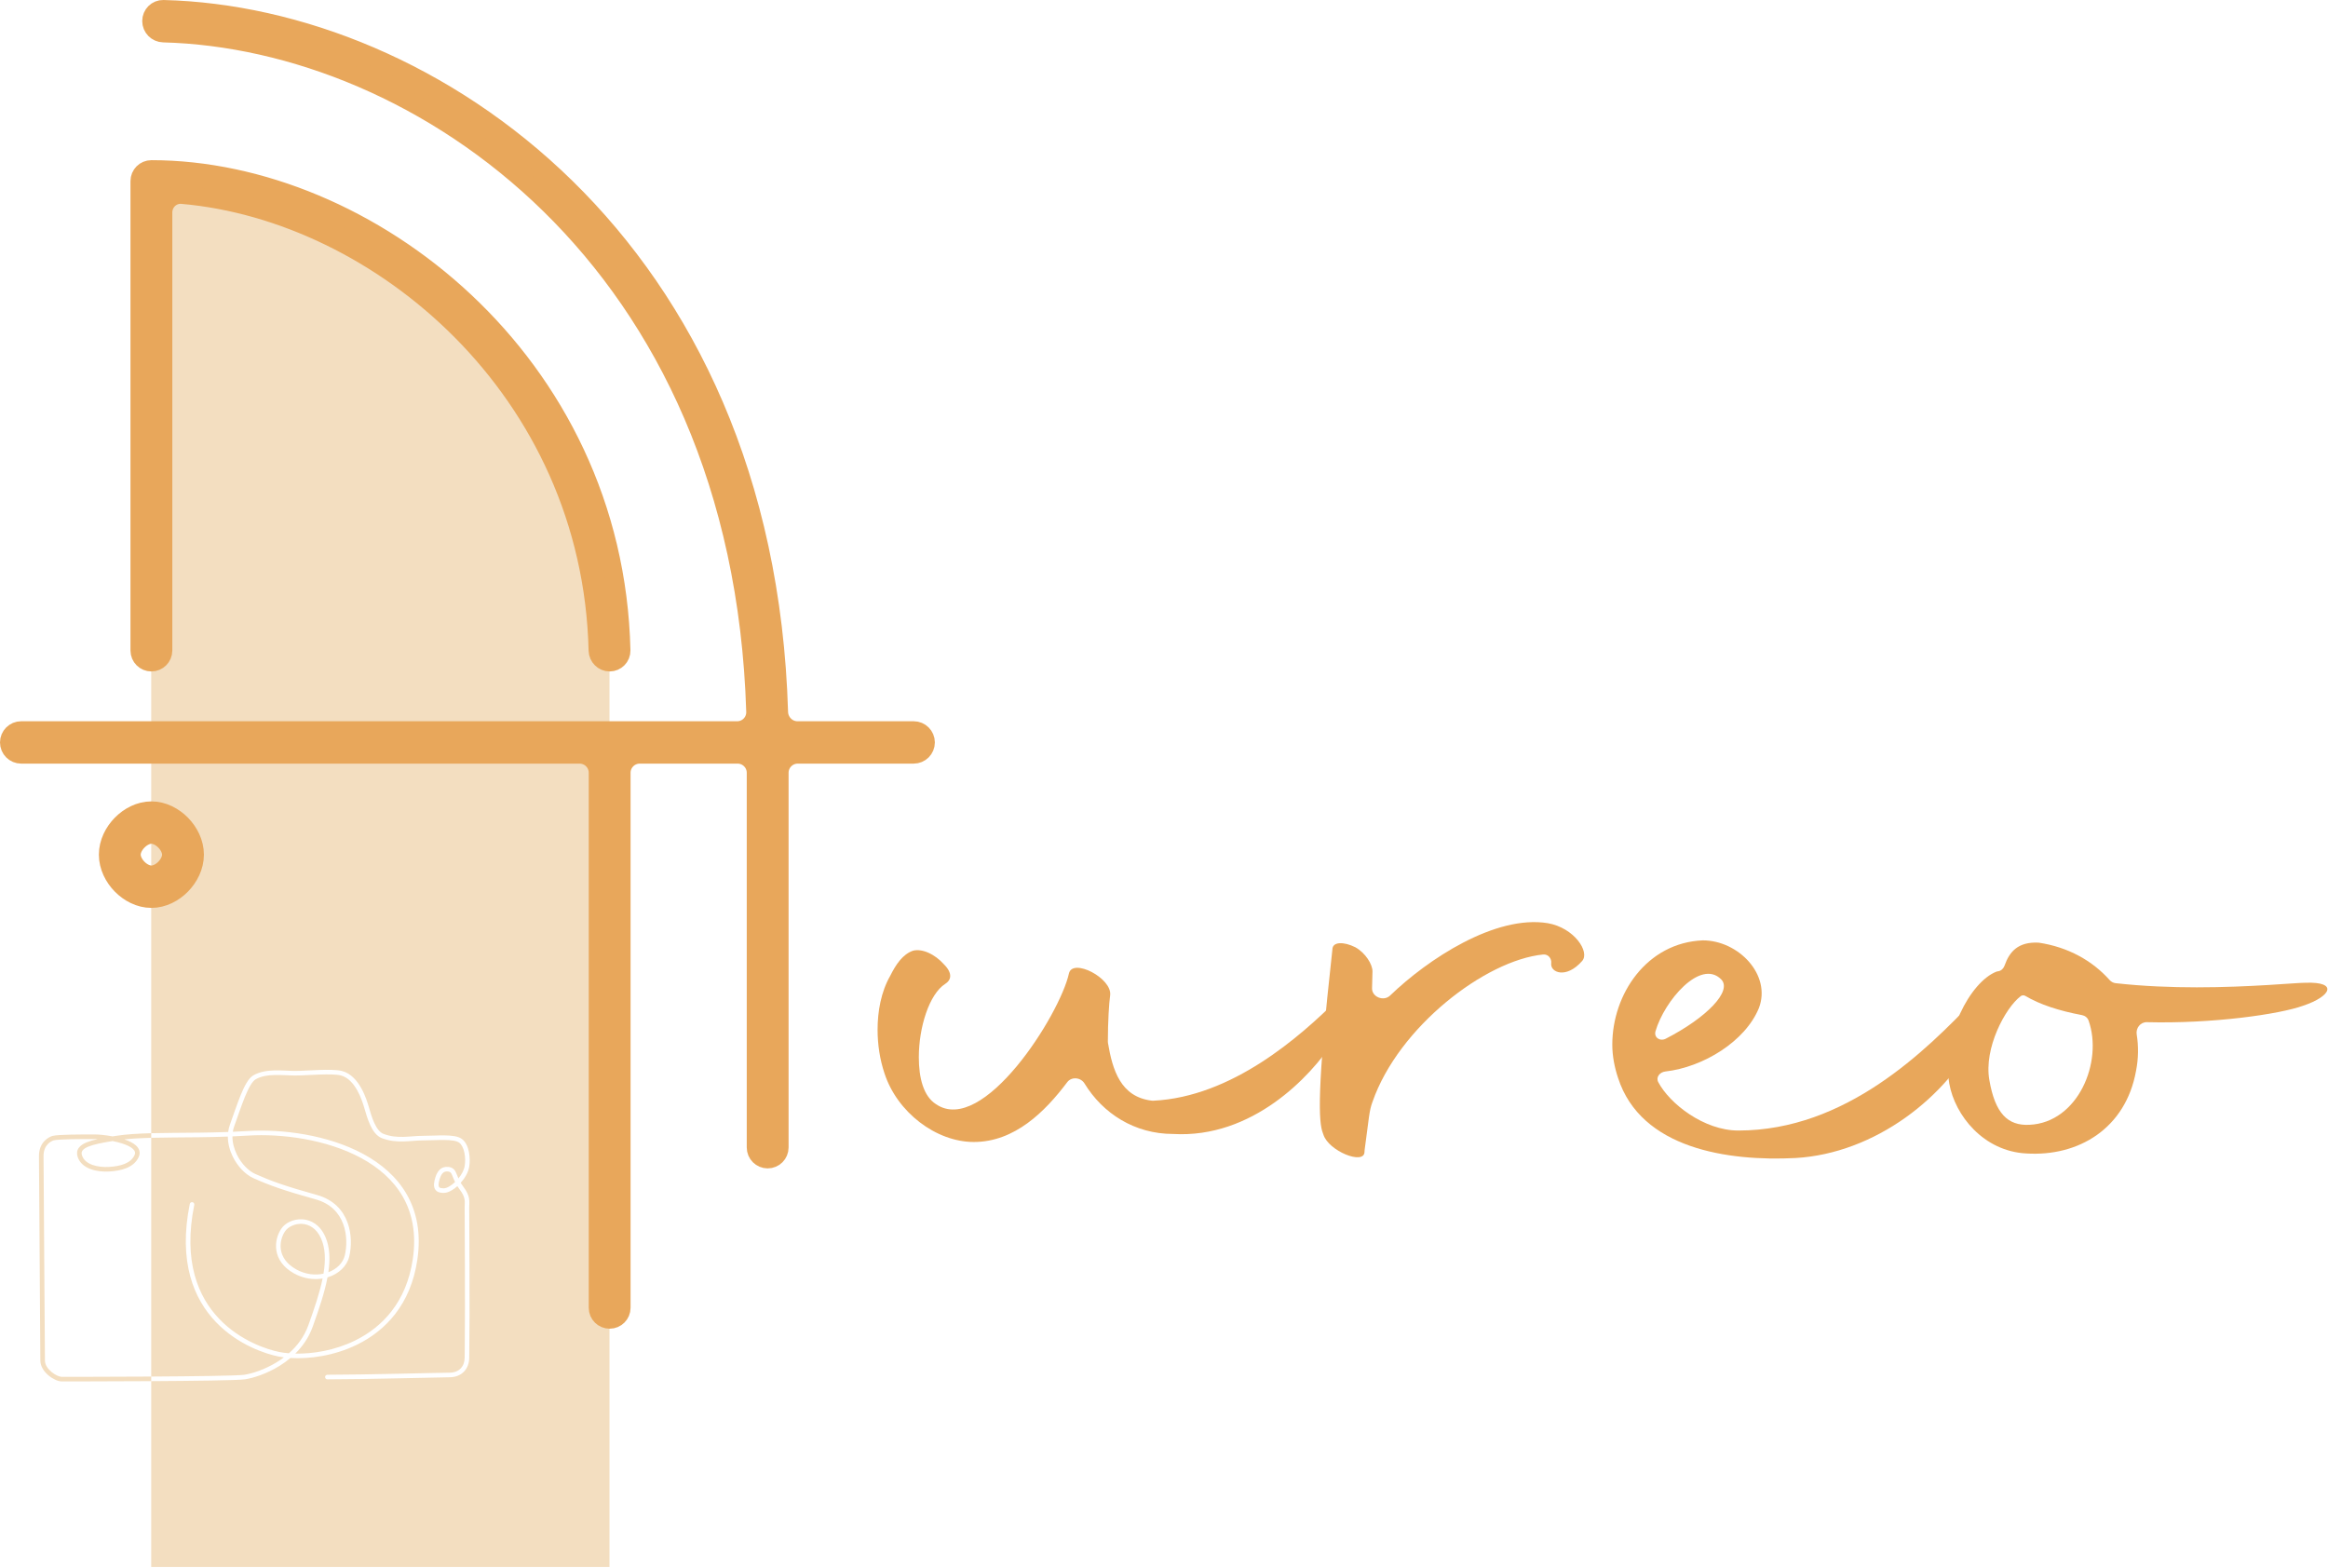
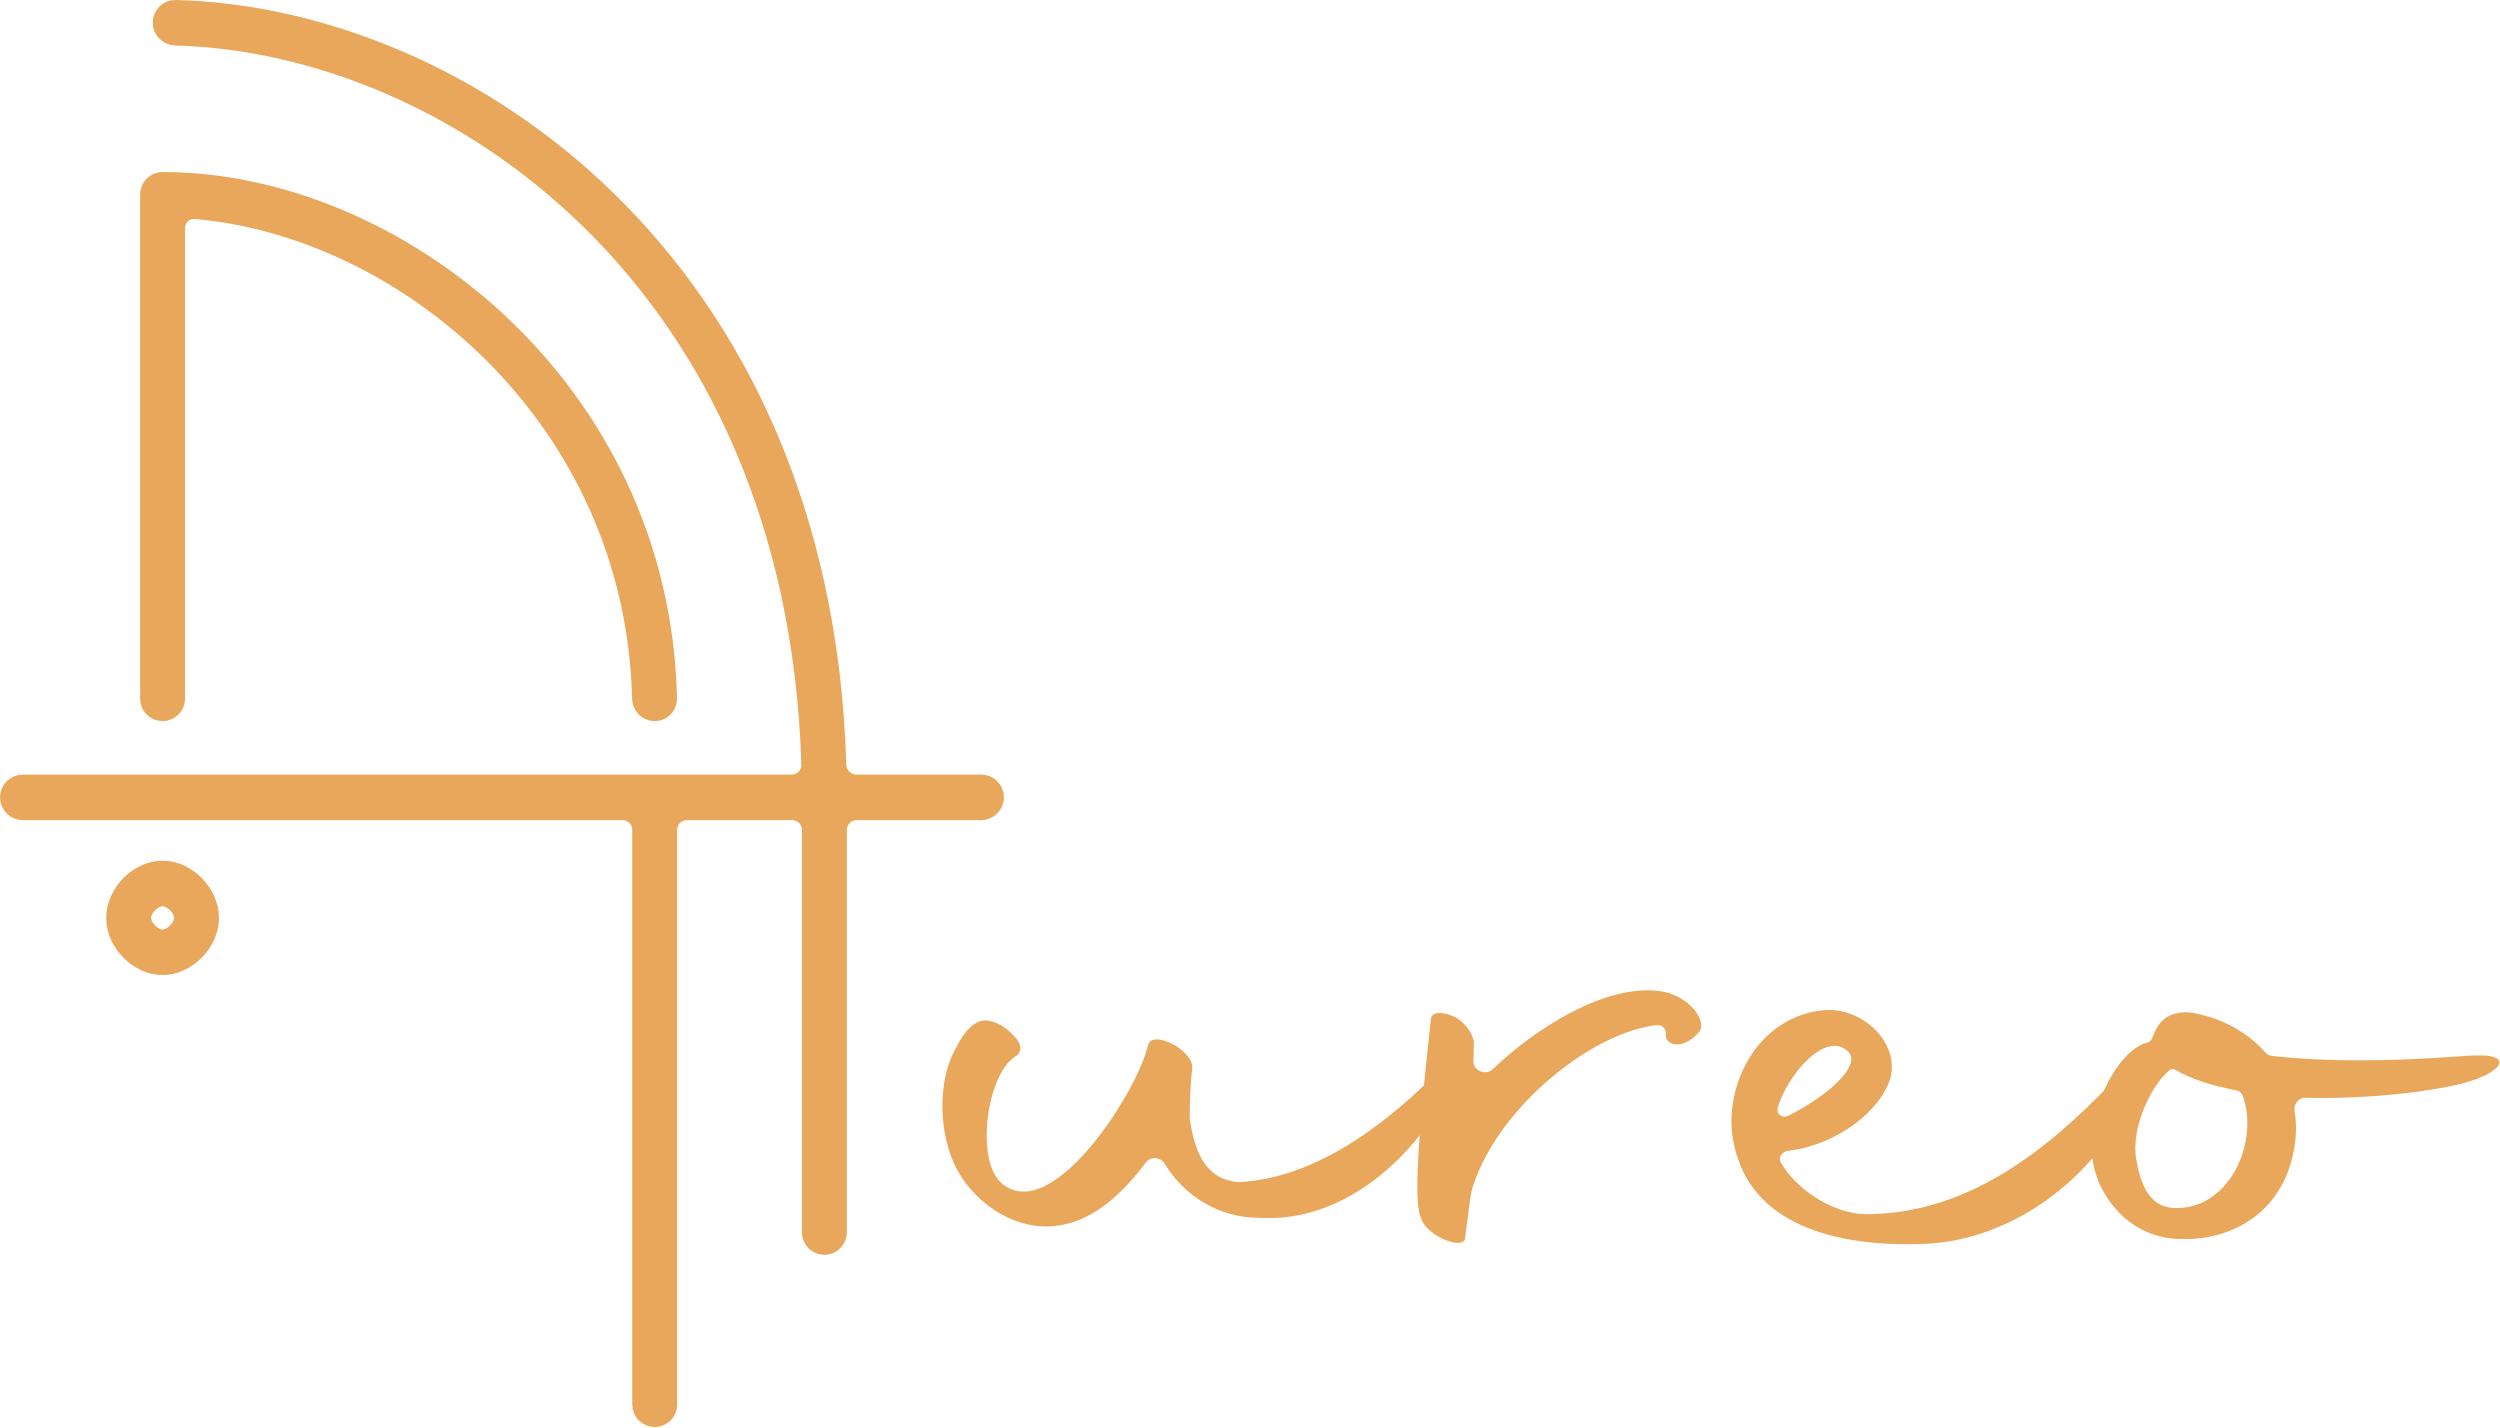
- <svg xmlns="http://www.w3.org/2000/svg" viewBox="0 0 508 342">
-   <path d="M33 41.968C88.228 41.968 133 86.74 133 141.968V341.968H33V301.409C37.635 301.38 42.307 301.34 46.028 301.278C47.926 301.246 49.578 301.209 50.852 301.166C52.113 301.123 53.037 301.073 53.453 301.011C55.14 300.762 58.112 299.872 61.019 298.068C61.818 297.572 62.613 297.001 63.378 296.357C67.473 296.614 72.915 295.899 77.916 293.446C84.097 290.414 89.609 284.722 91.061 274.971C91.918 269.221 90.957 264.501 88.775 260.678C86.597 256.862 83.222 253.977 79.309 251.854C71.494 247.615 61.446 246.366 54.114 246.822C52.993 246.892 51.888 246.945 50.801 246.991C50.862 246.597 50.959 246.21 51.096 245.833C51.87 243.7 52.633 241.354 53.438 239.385C53.838 238.405 54.24 237.541 54.645 236.865C55.057 236.175 55.438 235.741 55.773 235.547C56.965 234.857 58.433 234.634 59.973 234.597C60.739 234.579 61.508 234.606 62.258 234.639C63.001 234.672 63.734 234.71 64.398 234.71C65.708 234.71 67.742 234.572 69.647 234.505C71.6 234.437 73.397 234.444 74.374 234.695C75.933 235.095 77.105 236.431 77.963 237.963C78.813 239.482 79.297 241.092 79.527 241.884C79.83 242.929 80.224 244.325 80.798 245.554C81.363 246.763 82.162 247.941 83.351 248.391C85.024 249.025 86.587 249.14 88.062 249.101C88.796 249.082 89.517 249.025 90.21 248.973C90.908 248.921 91.582 248.876 92.25 248.875C93.025 248.875 93.848 248.847 94.655 248.821C95.467 248.795 96.265 248.772 97.008 248.782C97.752 248.791 98.424 248.832 98.985 248.931C99.555 249.032 99.96 249.184 100.21 249.375C100.758 249.795 101.143 250.595 101.344 251.583C101.542 252.557 101.542 253.626 101.398 254.471C101.246 255.37 100.725 256.334 100.034 257.175C99.868 256.799 99.744 256.459 99.618 256.153C99.473 255.8 99.302 255.435 99.013 255.157C98.703 254.859 98.309 254.704 97.805 254.659C97.074 254.593 96.419 254.778 95.894 255.312C95.396 255.818 95.061 256.593 94.824 257.605C94.58 258.646 94.694 259.418 95.231 259.885C95.715 260.305 96.399 260.329 96.842 260.329C97.386 260.329 97.974 260.111 98.529 259.793C98.958 259.548 99.391 259.228 99.805 258.858C99.942 259.073 100.094 259.298 100.27 259.529C101.013 260.506 101.277 261.186 101.371 261.735C101.419 262.015 101.426 262.277 101.42 262.553C101.414 262.805 101.392 263.145 101.392 263.445C101.392 266.636 101.526 283.929 101.417 294.311L101.392 296.289V296.296C101.392 297.243 101.084 298.054 100.536 298.625C99.992 299.193 99.172 299.564 98.065 299.564C97.079 299.564 92.501 299.678 87.144 299.791C81.777 299.904 75.614 300.016 71.438 300.016C71.162 300.016 70.938 300.24 70.938 300.516C70.938 300.792 71.162 301.016 71.438 301.016C75.626 301.016 81.799 300.903 87.165 300.79C92.539 300.676 97.093 300.564 98.065 300.564C99.408 300.564 100.501 300.107 101.258 299.318C102.009 298.534 102.39 297.465 102.392 296.304C102.545 286.303 102.392 266.83 102.392 263.445C102.392 263.143 102.411 262.91 102.419 262.577C102.426 262.268 102.42 261.935 102.356 261.566C102.228 260.818 101.88 259.991 101.065 258.922C100.855 258.646 100.679 258.383 100.529 258.133C101.425 257.136 102.174 255.885 102.385 254.637C102.548 253.674 102.547 252.482 102.324 251.384C102.104 250.301 101.648 249.217 100.818 248.582C100.38 248.246 99.79 248.058 99.159 247.947C98.52 247.834 97.786 247.791 97.019 247.782C96.251 247.772 95.433 247.796 94.623 247.822C93.809 247.848 93.005 247.875 92.25 247.875C91.541 247.876 90.834 247.924 90.136 247.976C89.433 248.028 88.741 248.084 88.036 248.102C86.635 248.139 85.213 248.027 83.704 247.456C82.903 247.152 82.248 246.296 81.704 245.131C81.169 243.987 80.797 242.671 80.488 241.606C80.256 240.804 79.745 239.1 78.836 237.475C77.935 235.865 76.584 234.23 74.623 233.726C73.48 233.432 71.528 233.439 69.611 233.506C67.646 233.575 65.69 233.71 64.398 233.71C63.762 233.71 63.06 233.673 62.302 233.64C61.55 233.607 60.751 233.578 59.948 233.597C58.351 233.636 56.681 233.866 55.272 234.682C54.709 235.008 54.22 235.625 53.786 236.351C53.344 237.091 52.92 238.008 52.512 239.007C51.698 240.998 50.912 243.407 50.155 245.493C49.972 245.997 49.853 246.513 49.786 247.034C45.479 247.194 41.46 247.202 37.799 247.231C36.124 247.244 34.521 247.263 33 247.303V41.968ZM33 248.304C30.861 248.361 28.901 248.46 27.139 248.65C28.139 248.987 29.067 249.424 29.686 249.996C30.022 250.307 30.291 250.679 30.409 251.117C30.53 251.564 30.482 252.032 30.268 252.501C29.718 253.705 28.719 254.458 27.573 254.923C26.435 255.386 25.122 255.579 23.875 255.656C22.606 255.734 21.118 255.62 19.83 255.157C18.541 254.693 17.387 253.853 16.94 252.445C16.708 251.712 16.792 251.048 17.202 250.485C17.588 249.955 18.223 249.573 18.972 249.272C19.621 249.011 20.41 248.794 21.306 248.595C21.057 248.582 20.83 248.575 20.631 248.575C19.253 248.575 17.268 248.574 15.495 248.612C14.609 248.631 13.78 248.659 13.108 248.701C12.418 248.744 11.945 248.798 11.737 248.857C11.507 248.922 10.941 249.148 10.44 249.669C9.952 250.178 9.5 250.993 9.5 252.293C9.5 253.723 9.577 264.306 9.653 274.819C9.73 285.328 9.806 295.767 9.806 296.9C9.806 297.815 10.404 298.705 11.233 299.398C11.64 299.737 12.081 300.01 12.485 300.196C12.9 300.387 13.235 300.468 13.438 300.468C14.049 300.468 23.269 300.468 32.717 300.412C32.811 300.411 32.906 300.409 33 300.409V301.409C32.908 301.409 32.816 301.411 32.724 301.412C23.272 301.468 14.05 301.468 13.438 301.468C13.028 301.468 12.541 301.324 12.066 301.105C11.581 300.882 11.066 300.561 10.593 300.166C9.663 299.389 8.806 298.245 8.806 296.9C8.806 295.772 8.73 285.34 8.653 274.827C8.577 264.318 8.5 253.727 8.5 252.293C8.5 250.731 9.055 249.67 9.72 248.977C10.372 248.297 11.108 247.995 11.466 247.894C11.793 247.802 12.374 247.744 13.046 247.703C13.737 247.66 14.582 247.631 15.475 247.612C17.26 247.574 19.255 247.575 20.631 247.575C21.567 247.575 23.052 247.708 24.579 247.998C24.815 247.96 25.054 247.919 25.297 247.881C27.529 247.532 30.118 247.379 33 247.303V248.304ZM49.722 248.037C49.72 249.543 50.13 251.053 50.788 252.4C51.821 254.512 53.503 256.308 55.318 257.121C58.715 258.641 61.813 259.774 68.867 261.737C72.219 262.67 74.015 264.768 74.883 267.099C75.759 269.455 75.689 272.064 75.247 273.95C74.858 275.608 73.502 276.954 71.652 277.644C72.078 274.77 71.982 272.135 70.977 269.873C69.831 267.294 67.87 266.196 65.956 266.091C64.087 265.989 62.261 266.841 61.383 268.138C60.557 269.358 60.018 271.105 60.309 272.906C60.603 274.729 61.739 276.548 64.154 277.896C66.206 279.041 68.423 279.342 70.397 279.01C69.767 282.106 68.607 285.532 67.294 289.196C66.382 291.739 64.828 293.757 63.043 295.331C62.296 295.27 61.602 295.176 60.975 295.052C58.357 294.537 52.46 292.649 47.85 287.833C43.266 283.044 39.897 275.302 42.393 262.941C42.447 262.67 42.272 262.407 42.001 262.352C41.73 262.298 41.467 262.473 41.412 262.744C38.858 275.398 42.299 283.48 47.127 288.524C51.928 293.54 58.044 295.494 60.782 296.034C61.15 296.106 61.54 296.169 61.947 296.221C61.469 296.581 60.982 296.914 60.491 297.218C57.704 298.949 54.861 299.792 53.307 300.022C52.958 300.073 52.097 300.122 50.818 300.166C49.552 300.209 47.907 300.246 46.012 300.278C42.298 300.34 37.632 300.38 33 300.409V248.304C34.514 248.264 36.118 248.244 37.807 248.231C41.431 248.202 45.431 248.194 49.722 248.037ZM54.176 247.82C61.382 247.372 71.229 248.608 78.832 252.733C82.627 254.792 85.843 257.559 87.906 261.173C89.966 264.782 90.899 269.273 90.072 274.825C88.674 284.212 83.398 289.642 77.476 292.547C73.031 294.727 68.225 295.482 64.43 295.4C66.013 293.841 67.384 291.908 68.235 289.534C69.609 285.701 70.843 282.057 71.465 278.759C71.53 278.74 71.597 278.723 71.661 278.702C73.906 277.971 75.712 276.349 76.221 274.178C76.697 272.146 76.78 269.33 75.82 266.75C74.851 264.147 72.823 261.799 69.135 260.773C62.11 258.818 59.063 257.701 55.727 256.208C54.175 255.513 52.643 253.918 51.687 251.961C51.072 250.704 50.713 249.332 50.723 247.995C51.855 247.947 53.007 247.893 54.176 247.82ZM65.901 267.09C67.431 267.174 69.066 268.035 70.062 270.279C71.01 272.412 71.085 274.99 70.593 277.955C68.752 278.353 66.618 278.126 64.642 277.023C62.467 275.809 61.537 274.238 61.296 272.747C61.051 271.232 61.507 269.739 62.211 268.699C62.863 267.735 64.328 267.004 65.901 267.09ZM97.715 255.655C98.052 255.685 98.213 255.775 98.319 255.877C98.446 255.999 98.552 256.19 98.693 256.534C98.845 256.903 99.017 257.387 99.299 257.959C98.88 258.356 98.446 258.688 98.032 258.925C97.55 259.201 97.139 259.329 96.842 259.329C96.366 259.329 96.055 259.276 95.888 259.13C95.775 259.033 95.583 258.75 95.798 257.833C96.02 256.886 96.3 256.325 96.606 256.013C96.886 255.729 97.227 255.611 97.715 255.655ZM24.567 249.013C22.355 249.371 20.557 249.713 19.344 250.2C18.658 250.475 18.231 250.77 18.01 251.074C17.813 251.344 17.744 251.669 17.894 252.142C18.212 253.145 19.047 253.812 20.169 254.215C21.291 254.619 22.634 254.73 23.814 254.658C25.015 254.584 26.204 254.4 27.196 253.997C28.182 253.596 28.943 252.992 29.357 252.085C29.487 251.802 29.496 251.573 29.443 251.377C29.388 251.173 29.251 250.956 29.007 250.73C28.508 250.269 27.661 249.862 26.619 249.53C25.968 249.322 25.266 249.151 24.567 249.013Z" fill="#F3DEC0" />
+ <svg xmlns="http://www.w3.org/2000/svg" viewBox="0 0 508 290">
  <path d="M33.035 4.592C33.035 3.143 34.198 1.965 35.646 2.001C93.959 3.448 166.942 53.209 169.967 155.409C170.032 157.599 171.812 159.399 174.003 159.399H199.376C200.825 159.399 202 160.574 202 162.023C202 163.472 200.825 164.647 199.376 164.647H174.079C171.87 164.647 170.079 166.438 170.079 168.647V250.418C170.079 251.834 168.931 252.982 167.515 252.982C166.099 252.982 164.951 251.834 164.951 250.418V168.647C164.951 166.438 163.16 164.647 160.951 164.647H139.599C137.39 164.647 135.599 166.438 135.599 168.647V285.404C135.599 286.82 134.451 287.968 133.035 287.968C131.619 287.968 130.471 286.82 130.471 285.404V168.647C130.471 166.438 128.68 164.647 126.471 164.647H4.624C3.175 164.647 2 163.472 2 162.023C2 160.574 3.175 159.399 4.624 159.399H160.878C163.106 159.399 164.907 157.542 164.839 155.315C161.787 56.294 91.319 8.698 35.646 7.25C34.197 7.212 33.035 6.041 33.035 4.592ZM37.367 186.514C37.367 185.627 36.901 184.514 35.969 183.568C35.038 182.623 33.933 182.138 33.035 182.138C32.137 182.138 31.031 182.623 30.1 183.568C29.168 184.514 28.703 185.627 28.703 186.514C28.703 187.402 29.168 188.516 30.1 189.461C31.031 190.405 32.137 190.886 33.035 190.886C33.932 190.886 35.039 190.405 35.969 189.461C36.901 188.516 37.366 187.402 37.367 186.514ZM33.035 36.955C80.2 36.955 134.136 78.808 135.57 141.954C135.602 143.37 134.451 144.533 133.035 144.533C131.619 144.533 130.474 143.371 130.44 141.955C129.076 85.001 82.667 46.208 39.728 42.497C37.474 42.302 35.599 44.124 35.599 46.386V141.969C35.599 143.385 34.451 144.533 33.035 144.533C31.619 144.533 30.471 143.385 30.471 141.969V39.519C30.471 38.103 31.619 36.955 33.035 36.955ZM42.495 186.514C42.494 189.124 41.233 191.509 39.58 193.187C37.925 194.866 35.584 196.133 33.035 196.133C30.485 196.133 28.144 194.865 26.489 193.187C24.836 191.509 23.575 189.124 23.575 186.514C23.575 183.904 24.835 181.515 26.489 179.837C28.144 178.158 30.485 176.89 33.035 176.89C35.584 176.89 37.925 178.158 39.58 179.837C41.234 181.515 42.495 183.904 42.495 186.514Z" fill="#E8A75B" stroke="#E8A75B" stroke-width="4" stroke-linejoin="round" />
  <path d="M212.5 249.218C204.25 249.218 195.75 242.718 193 234.218C192 231.218 191.5 227.968 191.5 224.718C191.5 220.718 192.25 216.468 194.25 212.968C195.5 210.468 197 208.218 199.25 207.468C201.25 206.968 204 208.218 206 210.468C208 212.468 207.5 213.968 206.25 214.718C202.75 216.968 200.5 224.218 200.5 230.718C200.5 235.218 201.5 239.218 204.25 240.968C214.5 247.968 231.25 221.468 233.25 212.468C234 208.968 242.75 213.468 242.25 217.218C242.003 218.947 241.756 222.87 241.75 227.302C241.75 227.412 241.759 227.523 241.777 227.631C242.775 233.533 244.537 239.388 251.348 240.201C251.448 240.213 251.551 240.216 251.651 240.211C268.769 239.394 283.655 226.299 291.901 218.067C291.968 218 292.032 217.924 292.091 217.85C294.243 215.174 293.959 222.533 291 227.218C286 234.968 273.25 248.468 256 247.468C247.578 247.468 240.648 242.991 236.66 236.454C235.839 235.107 233.826 234.913 232.878 236.174C228.013 242.646 221.383 249.218 212.5 249.218Z" fill="#E8A75B" />
  <path d="M288.788 247.619C288.756 247.519 288.723 247.423 288.684 247.325C287.725 244.943 287.315 238.076 290.744 207.218C290.744 205.468 293.244 205.468 295.744 206.718C297.994 207.968 299.494 210.468 299.494 211.968L299.399 215.66C299.35 217.588 301.947 218.6 303.335 217.261C311.557 209.331 326.297 199.595 337.744 201.468C343.494 202.468 346.994 207.718 345.244 209.718C341.744 213.718 338.244 212.218 338.494 210.218C338.628 209.149 337.809 208.196 336.737 208.302C324.132 209.555 305.183 224.112 299.494 240.468C298.752 242.448 298.744 243.938 297.774 251.002C297.754 251.143 297.755 251.294 297.748 251.436C297.613 254.276 289.936 251.216 288.788 247.619Z" fill="#E8A75B" />
  <path d="M391.824 252.718C377.074 253.468 358.074 250.718 353.074 235.218C352.324 232.968 351.824 230.468 351.824 227.968C351.824 216.968 359.324 205.718 371.574 205.218C379.324 205.218 386.574 212.718 383.824 219.968C380.858 227.269 371.647 232.904 363.409 233.833C362.188 233.971 361.285 235.072 361.857 236.16C364.314 240.832 371.819 246.718 379.324 246.718C402.824 246.718 420.324 229.218 430.824 218.218C436.574 212.218 435.574 217.968 432.074 224.968C425.074 239.468 409.074 251.718 391.824 252.718ZM375.574 213.718C371.049 209.193 363.18 218.413 361.254 225.047C360.859 226.41 362.236 227.326 363.498 226.678C372.476 222.066 378.083 216.227 375.574 213.718Z" fill="#E8A75B" />
  <path d="M502.607 219.468C497.449 221.344 482.834 223.44 468.457 223.074C467.071 223.039 466.032 224.374 466.256 225.743C466.669 228.274 466.652 230.996 466.107 233.718C463.857 246.218 453.607 252.468 442.107 251.718C432.857 251.218 426.607 243.468 425.357 236.468C423.629 226.1 429.945 214.27 435.64 212.048C435.785 211.992 435.957 211.973 436.11 211.946C436.72 211.839 437.218 211.305 437.423 210.72C438.479 207.711 440.344 205.492 444.857 205.718C451.303 206.673 456.608 209.679 460.339 213.866C460.678 214.247 461.14 214.503 461.647 214.56C467.653 215.239 473.849 215.468 479.357 215.468C491.107 215.468 500.857 214.468 503.107 214.468C510.357 214.218 508.607 217.468 502.607 219.468ZM440.857 217.468C437.607 219.968 432.857 228.718 434.107 235.718C435.357 242.968 438.107 245.718 442.857 245.468C453.462 244.986 458.955 231.726 455.752 222.709C455.529 222.081 454.963 221.652 454.307 221.528C449.343 220.59 445.17 219.252 441.958 217.34C441.604 217.129 441.149 217.176 440.857 217.468Z" fill="#E8A75B" />
</svg>
